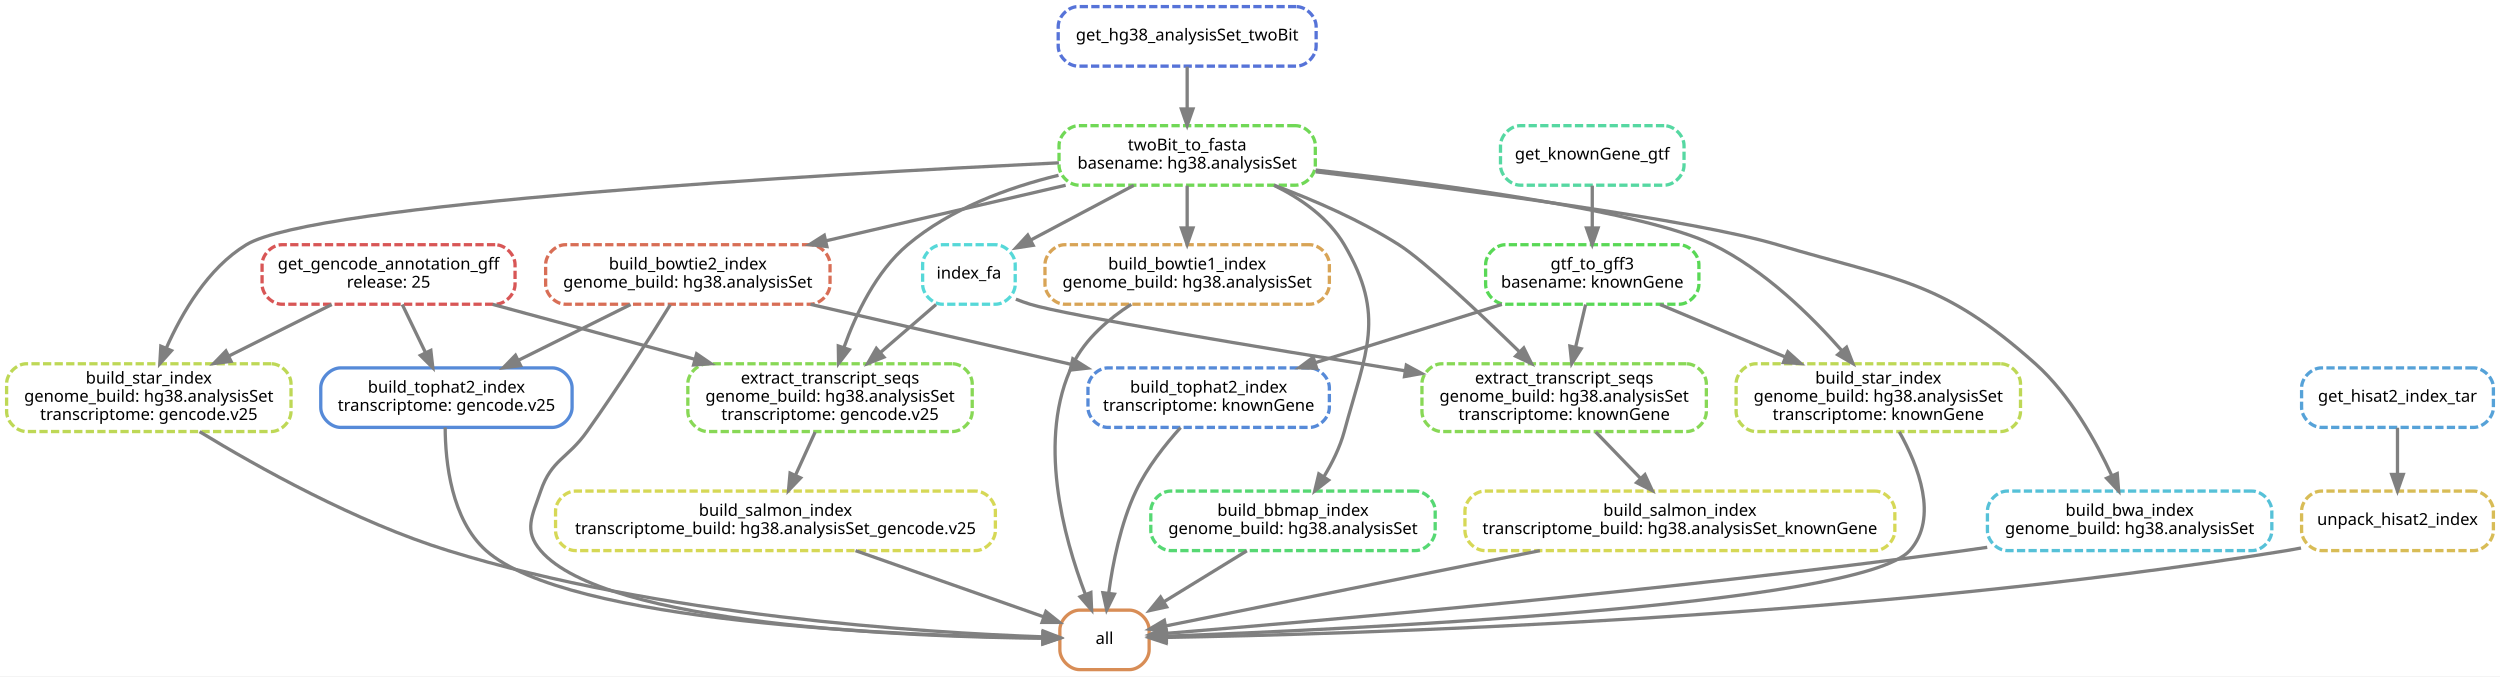
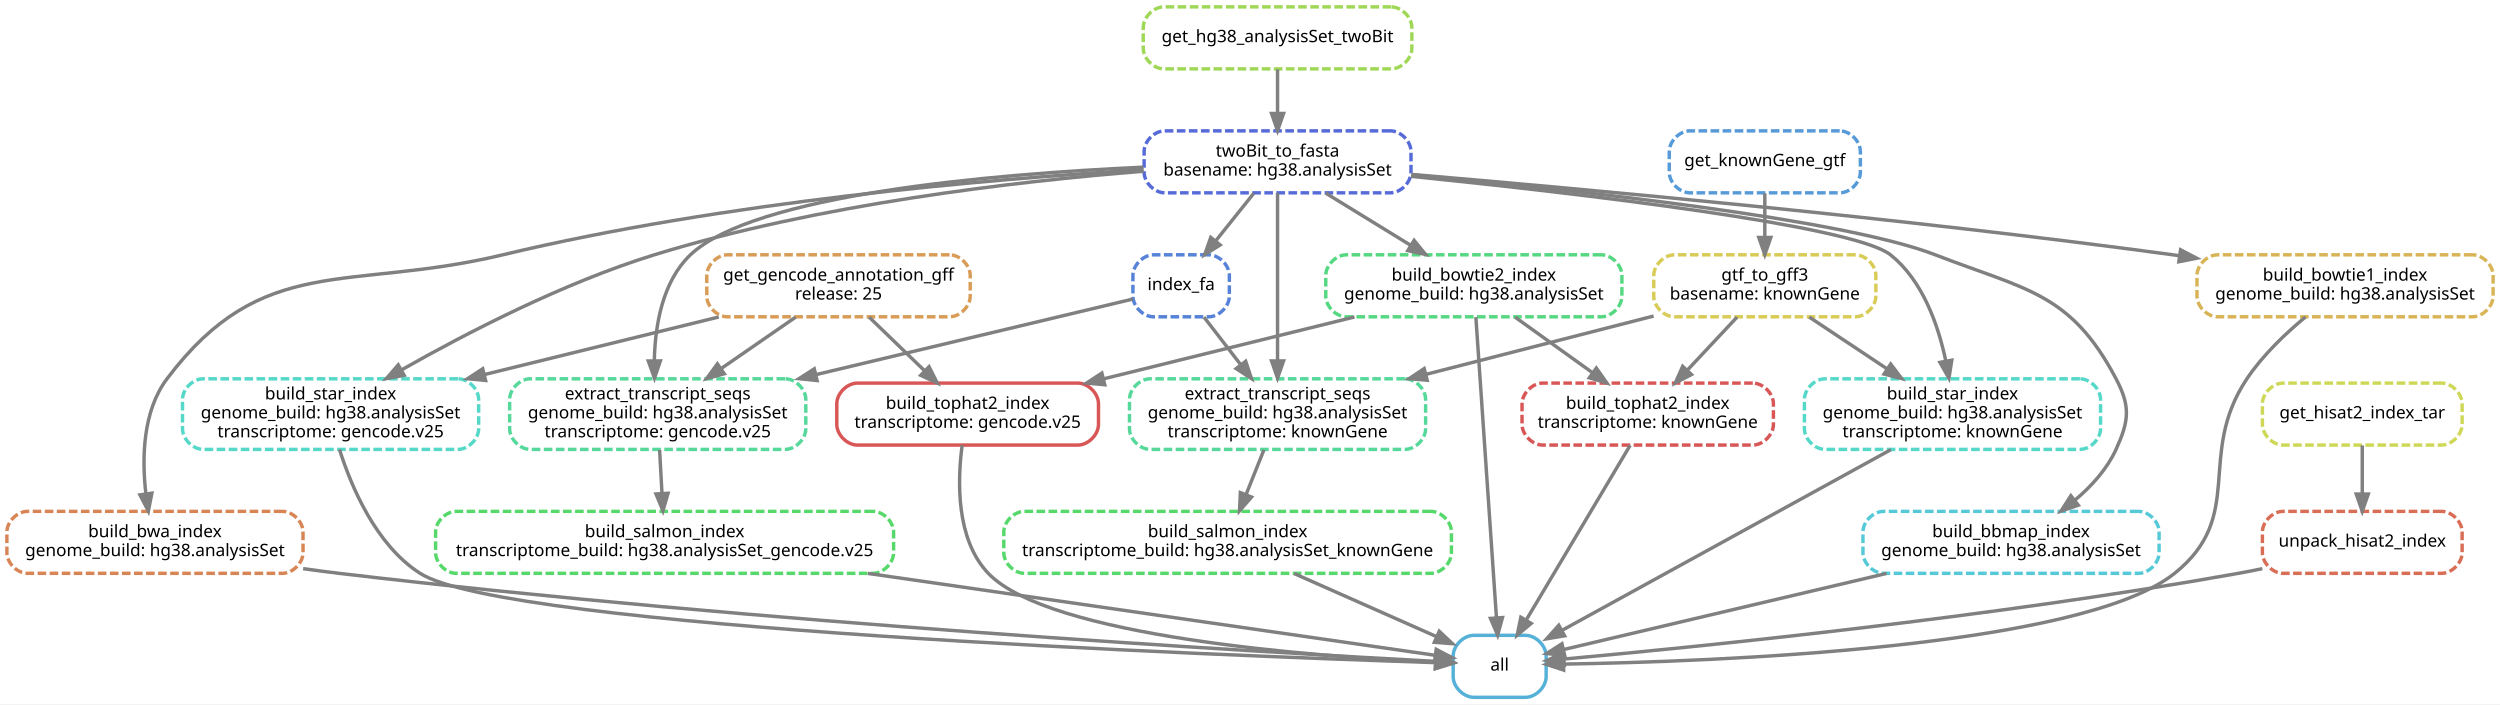
- <svg xmlns="http://www.w3.org/2000/svg" width="1512pt" height="409pt" viewBox="0.00 0.00 1512.00 409.00">
+ <svg xmlns="http://www.w3.org/2000/svg" width="1452pt" height="409pt" viewBox="0.00 0.00 1452.00 409.00">
  <g id="graph0" class="graph" transform="scale(1 1) rotate(0) translate(4 405)">
-     <polygon fill="white" stroke="none" points="-4,4 -4,-405 1508,-405 1508,4 -4,4" />
+     <polygon fill="white" stroke="none" points="-4,4 -4,-405 1448,-405 1448,4 -4,4" />
    <g id="node1" class="node">
-       <path fill="none" stroke="#5673d8" stroke-width="2" stroke-dasharray="5,2" d="M780,-401C780,-401 648,-401 648,-401 642,-401 636,-395 636,-389 636,-389 636,-377 636,-377 636,-371 642,-365 648,-365 648,-365 780,-365 780,-365 786,-365 792,-371 792,-377 792,-377 792,-389 792,-389 792,-395 786,-401 780,-401" />
-       <text text-anchor="middle" x="714" y="-380.5" font-family="sans" font-size="10.00">get_hg38_analysisSet_twoBit</text>
+       <path fill="none" stroke="#56d86b" stroke-width="2" stroke-dasharray="5,2" d="M503,-108C503,-108 261,-108 261,-108 255,-108 249,-102 249,-96 249,-96 249,-84 249,-84 249,-78 255,-72 261,-72 261,-72 503,-72 503,-72 509,-72 515,-78 515,-84 515,-84 515,-96 515,-96 515,-102 509,-108 503,-108" />
+       <text text-anchor="middle" x="382" y="-93" font-family="sans" font-size="10.00">build_salmon_index</text>
+       <text text-anchor="middle" x="382" y="-82" font-family="sans" font-size="10.00">transcriptome_build: hg38.analysisSet_gencode.v25</text>
+     </g>
+     <g id="node9" class="node">
+       <path fill="none" stroke="#56b1d8" stroke-width="2" d="M882,-36C882,-36 852,-36 852,-36 846,-36 840,-30 840,-24 840,-24 840,-12 840,-12 840,-6 846,-0 852,-0 852,-0 882,-0 882,-0 888,-0 894,-6 894,-12 894,-12 894,-24 894,-24 894,-30 888,-36 882,-36" />
+       <text text-anchor="middle" x="867" y="-15.5" font-family="sans" font-size="10.00">all</text>
+     </g>
+     <g id="edge15" class="edge">
+       <path fill="none" stroke="grey" stroke-width="2" d="M500.024,-71.966C607.505,-56.453 759.745,-34.48 829.479,-24.415" />
+       <polygon fill="grey" stroke="grey" stroke-width="2" points="830.152,-27.855 839.549,-22.962 829.152,-20.927 830.152,-27.855" />
+     </g>
+     <g id="node2" class="node">
+       <path fill="none" stroke="#d88556" stroke-width="2" stroke-dasharray="5,2" d="M160,-108C160,-108 12,-108 12,-108 6,-108 0,-102 0,-96 0,-96 0,-84 0,-84 0,-78 6,-72 12,-72 12,-72 160,-72 160,-72 166,-72 172,-78 172,-84 172,-84 172,-96 172,-96 172,-102 166,-108 160,-108" />
+       <text text-anchor="middle" x="86" y="-93" font-family="sans" font-size="10.00">build_bwa_index</text>
+       <text text-anchor="middle" x="86" y="-82" font-family="sans" font-size="10.00">genome_build: hg38.analysisSet</text>
+     </g>
+     <g id="edge14" class="edge">
+       <path fill="none" stroke="grey" stroke-width="2" d="M172.058,-74.721C179.134,-73.732 186.182,-72.808 193,-72 435.036,-43.302 727.878,-26.289 829.858,-20.886" />
+       <polygon fill="grey" stroke="grey" stroke-width="2" points="830.154,-24.376 839.957,-20.357 829.787,-17.385 830.154,-24.376" />
+     </g>
+     <g id="node3" class="node">
+       <path fill="none" stroke="#566bd8" stroke-width="2" stroke-dasharray="5,2" d="M803.5,-329C803.5,-329 672.5,-329 672.5,-329 666.5,-329 660.5,-323 660.5,-317 660.5,-317 660.5,-305 660.5,-305 660.5,-299 666.5,-293 672.5,-293 672.5,-293 803.5,-293 803.5,-293 809.5,-293 815.5,-299 815.5,-305 815.5,-305 815.5,-317 815.5,-317 815.5,-323 809.5,-329 803.5,-329" />
+       <text text-anchor="middle" x="738" y="-314" font-family="sans" font-size="10.00">twoBit_to_fasta</text>
+       <text text-anchor="middle" x="738" y="-303" font-family="sans" font-size="10.00">basename: hg38.analysisSet</text>
+     </g>
+     <g id="edge2" class="edge">
+       <path fill="none" stroke="grey" stroke-width="2" d="M660.187,-306.423C569.692,-300.983 416.319,-287.786 288,-257 198.164,-235.446 148.595,-258.786 93,-185 78.744,-166.079 78.373,-138.498 80.742,-118.102" />
+       <polygon fill="grey" stroke="grey" stroke-width="2" points="84.21,-118.572 82.171,-108.175 77.282,-117.574 84.21,-118.572" />
+     </g>
+     <g id="node4" class="node">
+       <path fill="none" stroke="#56d8c9" stroke-width="2" stroke-dasharray="5,2" d="M262,-185C262,-185 114,-185 114,-185 108,-185 102,-179 102,-173 102,-173 102,-156 102,-156 102,-150 108,-144 114,-144 114,-144 262,-144 262,-144 268,-144 274,-150 274,-156 274,-156 274,-173 274,-173 274,-179 268,-185 262,-185" />
+       <text text-anchor="middle" x="188" y="-173" font-family="sans" font-size="10.00">build_star_index</text>
+       <text text-anchor="middle" x="188" y="-162" font-family="sans" font-size="10.00">genome_build: hg38.analysisSet</text>
+       <text text-anchor="middle" x="188" y="-151" font-family="sans" font-size="10.00">transcriptome: gencode.v25</text>
+     </g>
+     <g id="edge5" class="edge">
+       <path fill="none" stroke="grey" stroke-width="2" d="M660.213,-305.538C585.856,-299.666 471.293,-286.39 376,-257 323.078,-240.678 266.461,-211.311 229.351,-190.246" />
+       <polygon fill="grey" stroke="grey" stroke-width="2" points="230.766,-187.023 220.35,-185.082 227.282,-193.094 230.766,-187.023" />
+     </g>
+     <g id="node5" class="node">
+       <path fill="none" stroke="#56c9d8" stroke-width="2" stroke-dasharray="5,2" d="M1238,-108C1238,-108 1090,-108 1090,-108 1084,-108 1078,-102 1078,-96 1078,-96 1078,-84 1078,-84 1078,-78 1084,-72 1090,-72 1090,-72 1238,-72 1238,-72 1244,-72 1250,-78 1250,-84 1250,-84 1250,-96 1250,-96 1250,-102 1244,-108 1238,-108" />
+       <text text-anchor="middle" x="1164" y="-93" font-family="sans" font-size="10.00">build_bbmap_index</text>
+       <text text-anchor="middle" x="1164" y="-82" font-family="sans" font-size="10.00">genome_build: hg38.analysisSet</text>
+     </g>
+     <g id="edge6" class="edge">
+       <path fill="none" stroke="grey" stroke-width="2" d="M815.808,-303.456C910.977,-294.717 1066.07,-277.884 1120,-257 1172.77,-236.566 1198.63,-235.062 1225,-185 1233.49,-168.878 1232.56,-160.581 1225,-144 1219.77,-132.531 1210.7,-122.584 1201.13,-114.504" />
+       <polygon fill="grey" stroke="grey" stroke-width="2" points="1203.07,-111.58 1193.04,-108.163 1198.75,-117.088 1203.07,-111.58" />
    </g>
    <g id="node7" class="node">
-       <path fill="none" stroke="#70d856" stroke-width="2" stroke-dasharray="5,2" d="M779.5,-329C779.5,-329 648.5,-329 648.5,-329 642.5,-329 636.5,-323 636.5,-317 636.5,-317 636.5,-305 636.5,-305 636.5,-299 642.5,-293 648.5,-293 648.5,-293 779.5,-293 779.5,-293 785.5,-293 791.5,-299 791.5,-305 791.5,-305 791.5,-317 791.5,-317 791.5,-323 785.5,-329 779.5,-329" />
-       <text text-anchor="middle" x="714" y="-314" font-family="sans" font-size="10.00">twoBit_to_fasta</text>
-       <text text-anchor="middle" x="714" y="-303" font-family="sans" font-size="10.00">basename: hg38.analysisSet</text>
-     </g>
-     <g id="edge5" class="edge">
-       <path fill="none" stroke="grey" stroke-width="2" d="M714,-364.697C714,-356.983 714,-347.712 714,-339.112" />
-       <polygon fill="grey" stroke="grey" stroke-width="2" points="717.5,-339.104 714,-329.104 710.5,-339.104 717.5,-339.104" />
-     </g>
-     <g id="node2" class="node">
-       <path fill="none" stroke="#56d8d8" stroke-width="2" stroke-dasharray="5,2" d="M598,-257C598,-257 566,-257 566,-257 560,-257 554,-251 554,-245 554,-245 554,-233 554,-233 554,-227 560,-221 566,-221 566,-221 598,-221 598,-221 604,-221 610,-227 610,-233 610,-233 610,-245 610,-245 610,-251 604,-257 598,-257" />
-       <text text-anchor="middle" x="582" y="-236.5" font-family="sans" font-size="10.00">index_fa</text>
+       <path fill="none" stroke="#56d8c9" stroke-width="2" stroke-dasharray="5,2" d="M1204,-185C1204,-185 1056,-185 1056,-185 1050,-185 1044,-179 1044,-173 1044,-173 1044,-156 1044,-156 1044,-150 1050,-144 1056,-144 1056,-144 1204,-144 1204,-144 1210,-144 1216,-150 1216,-156 1216,-156 1216,-173 1216,-173 1216,-179 1210,-185 1204,-185" />
+       <text text-anchor="middle" x="1130" y="-173" font-family="sans" font-size="10.00">build_star_index</text>
+       <text text-anchor="middle" x="1130" y="-162" font-family="sans" font-size="10.00">genome_build: hg38.analysisSet</text>
+       <text text-anchor="middle" x="1130" y="-151" font-family="sans" font-size="10.00">transcriptome: knownGene</text>
+     </g>
+     <g id="edge10" class="edge">
+       <path fill="none" stroke="grey" stroke-width="2" d="M815.521,-302.593C913.648,-292.588 1072.57,-274.041 1094,-257 1112.86,-242.002 1121.87,-215.725 1126.15,-195.168" />
+       <polygon fill="grey" stroke="grey" stroke-width="2" points="1129.6,-195.785 1127.94,-185.32 1122.71,-194.531 1129.6,-195.785" />
+     </g>
+     <g id="node10" class="node">
+       <path fill="none" stroke="#d8b456" stroke-width="2" stroke-dasharray="5,2" d="M1432,-257C1432,-257 1284,-257 1284,-257 1278,-257 1272,-251 1272,-245 1272,-245 1272,-233 1272,-233 1272,-227 1278,-221 1284,-221 1284,-221 1432,-221 1432,-221 1438,-221 1444,-227 1444,-233 1444,-233 1444,-245 1444,-245 1444,-251 1438,-257 1432,-257" />
+       <text text-anchor="middle" x="1358" y="-242" font-family="sans" font-size="10.00">build_bowtie1_index</text>
+       <text text-anchor="middle" x="1358" y="-231" font-family="sans" font-size="10.00">genome_build: hg38.analysisSet</text>
+     </g>
+     <g id="edge24" class="edge">
+       <path fill="none" stroke="grey" stroke-width="2" d="M815.719,-303.71C917.54,-295.097 1101.54,-278.248 1258,-257 1259.28,-256.827 1260.56,-256.649 1261.85,-256.469" />
+       <polygon fill="grey" stroke="grey" stroke-width="2" points="1262.48,-259.915 1271.87,-255.017 1261.47,-252.987 1262.48,-259.915" />
+     </g>
+     <g id="node17" class="node">
+       <path fill="none" stroke="#56d882" stroke-width="2" stroke-dasharray="5,2" d="M926,-257C926,-257 778,-257 778,-257 772,-257 766,-251 766,-245 766,-245 766,-233 766,-233 766,-227 772,-221 778,-221 778,-221 926,-221 926,-221 932,-221 938,-227 938,-233 938,-233 938,-245 938,-245 938,-251 932,-257 926,-257" />
+       <text text-anchor="middle" x="852" y="-242" font-family="sans" font-size="10.00">build_bowtie2_index</text>
+       <text text-anchor="middle" x="852" y="-231" font-family="sans" font-size="10.00">genome_build: hg38.analysisSet</text>
+     </g>
+     <g id="edge28" class="edge">
+       <path fill="none" stroke="grey" stroke-width="2" d="M765.888,-292.876C780.793,-283.724 799.329,-272.342 815.382,-262.485" />
+       <polygon fill="grey" stroke="grey" stroke-width="2" points="817.315,-265.405 824.005,-257.19 813.652,-259.44 817.315,-265.405" />
+     </g>
+     <g id="node18" class="node">
+       <path fill="none" stroke="#56d89a" stroke-width="2" stroke-dasharray="5,2" d="M452,-185C452,-185 304,-185 304,-185 298,-185 292,-179 292,-173 292,-173 292,-156 292,-156 292,-150 298,-144 304,-144 304,-144 452,-144 452,-144 458,-144 464,-150 464,-156 464,-156 464,-173 464,-173 464,-179 458,-185 452,-185" />
+       <text text-anchor="middle" x="378" y="-173" font-family="sans" font-size="10.00">extract_transcript_seqs</text>
+       <text text-anchor="middle" x="378" y="-162" font-family="sans" font-size="10.00">genome_build: hg38.analysisSet</text>
+       <text text-anchor="middle" x="378" y="-151" font-family="sans" font-size="10.00">transcriptome: gencode.v25</text>
+     </g>
+     <g id="edge31" class="edge">
+       <path fill="none" stroke="grey" stroke-width="2" d="M660.118,-307.919C571.359,-303.877 433.8,-291.985 397,-257 380.654,-241.46 376.458,-215.816 376.036,-195.623" />
+       <polygon fill="grey" stroke="grey" stroke-width="2" points="379.538,-195.385 376.126,-185.355 372.539,-195.324 379.538,-195.385" />
+     </g>
+     <g id="node20" class="node">
+       <path fill="none" stroke="#5682d8" stroke-width="2" stroke-dasharray="5,2" d="M698,-257C698,-257 666,-257 666,-257 660,-257 654,-251 654,-245 654,-245 654,-233 654,-233 654,-227 660,-221 666,-221 666,-221 698,-221 698,-221 704,-221 710,-227 710,-233 710,-233 710,-245 710,-245 710,-251 704,-257 698,-257" />
+       <text text-anchor="middle" x="682" y="-236.5" font-family="sans" font-size="10.00">index_fa</text>
+     </g>
+     <g id="edge32" class="edge">
+       <path fill="none" stroke="grey" stroke-width="2" d="M724.157,-292.697C717.511,-284.389 709.422,-274.277 702.113,-265.141" />
+       <polygon fill="grey" stroke="grey" stroke-width="2" points="704.664,-262.727 695.683,-257.104 699.197,-267.099 704.664,-262.727" />
+     </g>
+     <g id="node21" class="node">
+       <path fill="none" stroke="#56d89a" stroke-width="2" stroke-dasharray="5,2" d="M812,-185C812,-185 664,-185 664,-185 658,-185 652,-179 652,-173 652,-173 652,-156 652,-156 652,-150 658,-144 664,-144 664,-144 812,-144 812,-144 818,-144 824,-150 824,-156 824,-156 824,-173 824,-173 824,-179 818,-185 812,-185" />
+       <text text-anchor="middle" x="738" y="-173" font-family="sans" font-size="10.00">extract_transcript_seqs</text>
+       <text text-anchor="middle" x="738" y="-162" font-family="sans" font-size="10.00">genome_build: hg38.analysisSet</text>
+       <text text-anchor="middle" x="738" y="-151" font-family="sans" font-size="10.00">transcriptome: knownGene</text>
+     </g>
+     <g id="edge35" class="edge">
+       <path fill="none" stroke="grey" stroke-width="2" d="M738,-292.857C738,-268.887 738,-224.995 738,-195.531" />
+       <polygon fill="grey" stroke="grey" stroke-width="2" points="741.5,-195.393 738,-185.393 734.5,-195.393 741.5,-195.393" />
+     </g>
+     <g id="edge16" class="edge">
+       <path fill="none" stroke="grey" stroke-width="2" d="M193.165,-143.975C200,-122.372 214.297,-88.445 240,-72 289.731,-40.182 702.558,-24.308 829.806,-20.139" />
+       <polygon fill="grey" stroke="grey" stroke-width="2" points="829.964,-23.636 839.846,-19.815 829.739,-16.639 829.964,-23.636" />
+     </g>
+     <g id="edge17" class="edge">
+       <path fill="none" stroke="grey" stroke-width="2" d="M1091.73,-71.966C1032.5,-58.007 951.087,-38.819 904.256,-27.781" />
+       <polygon fill="grey" stroke="grey" stroke-width="2" points="904.785,-24.31 894.249,-25.422 903.179,-31.123 904.785,-24.31" />
+     </g>
+     <g id="node6" class="node">
+       <path fill="none" stroke="#d85656" stroke-width="2" stroke-dasharray="5,2" d="M1014,-182.5C1014,-182.5 892,-182.5 892,-182.5 886,-182.5 880,-176.5 880,-170.5 880,-170.5 880,-158.5 880,-158.5 880,-152.5 886,-146.5 892,-146.5 892,-146.5 1014,-146.5 1014,-146.5 1020,-146.5 1026,-152.5 1026,-158.5 1026,-158.5 1026,-170.5 1026,-170.5 1026,-176.5 1020,-182.5 1014,-182.5" />
+       <text text-anchor="middle" x="953" y="-167.5" font-family="sans" font-size="10.00">build_tophat2_index</text>
+       <text text-anchor="middle" x="953" y="-156.5" font-family="sans" font-size="10.00">transcriptome: knownGene</text>
+     </g>
+     <g id="edge18" class="edge">
+       <path fill="none" stroke="grey" stroke-width="2" d="M942.797,-146.357C927.862,-121.262 899.931,-74.331 882.463,-44.982" />
+       <polygon fill="grey" stroke="grey" stroke-width="2" points="885.312,-42.924 877.19,-36.121 879.296,-46.505 885.312,-42.924" />
+     </g>
+     <g id="edge13" class="edge">
+       <path fill="none" stroke="grey" stroke-width="2" d="M1094.26,-143.862C1044.15,-116.329 953.516,-66.535 903.174,-38.875" />
+       <polygon fill="grey" stroke="grey" stroke-width="2" points="904.712,-35.727 894.262,-33.979 901.341,-41.862 904.712,-35.727" />
+     </g>
+     <g id="node8" class="node">
+       <path fill="none" stroke="#d85656" stroke-width="2" d="M622,-182.5C622,-182.5 494,-182.5 494,-182.5 488,-182.5 482,-176.5 482,-170.5 482,-170.5 482,-158.5 482,-158.5 482,-152.5 488,-146.5 494,-146.5 494,-146.5 622,-146.5 622,-146.5 628,-146.5 634,-152.5 634,-158.5 634,-158.5 634,-170.5 634,-170.5 634,-176.5 628,-182.5 622,-182.5" />
+       <text text-anchor="middle" x="558" y="-167.5" font-family="sans" font-size="10.00">build_tophat2_index</text>
+       <text text-anchor="middle" x="558" y="-156.5" font-family="sans" font-size="10.00">transcriptome: gencode.v25</text>
+     </g>
+     <g id="edge20" class="edge">
+       <path fill="none" stroke="grey" stroke-width="2" d="M554.833,-146.49C552.082,-125.984 551.08,-91.815 570,-72 605.093,-35.248 757.617,-23.76 829.394,-20.352" />
+       <polygon fill="grey" stroke="grey" stroke-width="2" points="829.948,-23.831 839.783,-19.889 829.637,-16.838 829.948,-23.831" />
+     </g>
+     <g id="edge22" class="edge">
+       <path fill="none" stroke="grey" stroke-width="2" d="M1335.02,-220.907C1323.53,-211.389 1310.16,-198.709 1301,-185 1271.24,-140.443 1300.84,-105.467 1259,-72 1204.75,-28.608 991.425,-20.699 904.334,-19.29" />
+       <polygon fill="grey" stroke="grey" stroke-width="2" points="904.164,-15.787 894.116,-19.145 904.065,-22.787 904.164,-15.787" />
+     </g>
+     <g id="node11" class="node">
+       <path fill="none" stroke="#d8cb56" stroke-width="2" stroke-dasharray="5,2" d="M1073.5,-257C1073.5,-257 968.5,-257 968.5,-257 962.5,-257 956.5,-251 956.5,-245 956.5,-245 956.5,-233 956.5,-233 956.5,-227 962.5,-221 968.5,-221 968.5,-221 1073.5,-221 1073.5,-221 1079.5,-221 1085.5,-227 1085.5,-233 1085.5,-233 1085.5,-245 1085.5,-245 1085.5,-251 1079.5,-257 1073.5,-257" />
+       <text text-anchor="middle" x="1021" y="-242" font-family="sans" font-size="10.00">gtf_to_gff3</text>
+       <text text-anchor="middle" x="1021" y="-231" font-family="sans" font-size="10.00">basename: knownGene</text>
+     </g>
+     <g id="edge7" class="edge">
+       <path fill="none" stroke="grey" stroke-width="2" d="M1004.88,-220.819C996.247,-211.609 985.456,-200.104 975.956,-189.975" />
+       <polygon fill="grey" stroke="grey" stroke-width="2" points="978.393,-187.458 968.999,-182.558 973.288,-192.246 978.393,-187.458" />
+     </g>
+     <g id="edge9" class="edge">
+       <path fill="none" stroke="grey" stroke-width="2" d="M1046.83,-220.819C1060.3,-211.858 1077.04,-200.723 1091.97,-190.798" />
+       <polygon fill="grey" stroke="grey" stroke-width="2" points="1094.12,-193.572 1100.5,-185.12 1090.24,-187.744 1094.12,-193.572" />
+     </g>
+     <g id="edge33" class="edge">
+       <path fill="none" stroke="grey" stroke-width="2" d="M956.429,-221.458C917.23,-211.416 866.716,-198.475 824.14,-187.568" />
+       <polygon fill="grey" stroke="grey" stroke-width="2" points="824.9,-184.149 814.344,-185.058 823.163,-190.93 824.9,-184.149" />
+     </g>
+     <g id="node12" class="node">
+       <path fill="none" stroke="#d86e56" stroke-width="2" stroke-dasharray="5,2" d="M1414,-108C1414,-108 1322,-108 1322,-108 1316,-108 1310,-102 1310,-96 1310,-96 1310,-84 1310,-84 1310,-78 1316,-72 1322,-72 1322,-72 1414,-72 1414,-72 1420,-72 1426,-78 1426,-84 1426,-84 1426,-96 1426,-96 1426,-102 1420,-108 1414,-108" />
+       <text text-anchor="middle" x="1368" y="-87.5" font-family="sans" font-size="10.00">unpack_hisat2_index</text>
+     </g>
+     <g id="edge19" class="edge">
+       <path fill="none" stroke="grey" stroke-width="2" d="M1309.95,-74.722C1305.25,-73.739 1300.55,-72.816 1296,-72 1152.37,-46.251 979.443,-29.042 904.577,-22.254" />
+       <polygon fill="grey" stroke="grey" stroke-width="2" points="904.531,-18.735 894.258,-21.328 903.905,-25.707 904.531,-18.735" />
+     </g>
+     <g id="node13" class="node">
+       <path fill="none" stroke="#d89c56" stroke-width="2" stroke-dasharray="5,2" d="M547.5,-257C547.5,-257 418.5,-257 418.5,-257 412.5,-257 406.5,-251 406.5,-245 406.5,-245 406.5,-233 406.5,-233 406.5,-227 412.5,-221 418.5,-221 418.5,-221 547.5,-221 547.5,-221 553.5,-221 559.5,-227 559.5,-233 559.5,-233 559.5,-245 559.5,-245 559.5,-251 553.5,-257 547.5,-257" />
+       <text text-anchor="middle" x="483" y="-242" font-family="sans" font-size="10.00">get_gencode_annotation_gff</text>
+       <text text-anchor="middle" x="483" y="-231" font-family="sans" font-size="10.00">release: 25</text>
+     </g>
+     <g id="edge4" class="edge">
+       <path fill="none" stroke="grey" stroke-width="2" d="M413.463,-220.91C372.763,-210.908 320.95,-198.174 277.259,-187.436" />
+       <polygon fill="grey" stroke="grey" stroke-width="2" points="278.04,-184.024 267.493,-185.037 276.369,-190.822 278.04,-184.024" />
+     </g>
+     <g id="edge11" class="edge">
+       <path fill="none" stroke="grey" stroke-width="2" d="M500.774,-220.819C510.394,-211.519 522.436,-199.878 532.989,-189.677" />
+       <polygon fill="grey" stroke="grey" stroke-width="2" points="535.596,-192.025 540.354,-182.558 530.731,-186.992 535.596,-192.025" />
+     </g>
+     <g id="edge29" class="edge">
+       <path fill="none" stroke="grey" stroke-width="2" d="M458.116,-220.819C445.26,-211.941 429.314,-200.931 415.042,-191.077" />
+       <polygon fill="grey" stroke="grey" stroke-width="2" points="416.632,-187.921 406.415,-185.12 412.655,-193.682 416.632,-187.921" />
    </g>
    <g id="node14" class="node">
-       <path fill="none" stroke="#88d856" stroke-width="2" stroke-dasharray="5,2" d="M572,-185C572,-185 424,-185 424,-185 418,-185 412,-179 412,-173 412,-173 412,-156 412,-156 412,-150 418,-144 424,-144 424,-144 572,-144 572,-144 578,-144 584,-150 584,-156 584,-156 584,-173 584,-173 584,-179 578,-185 572,-185" />
-       <text text-anchor="middle" x="498" y="-173" font-family="sans" font-size="10.00">extract_transcript_seqs</text>
-       <text text-anchor="middle" x="498" y="-162" font-family="sans" font-size="10.00">genome_build: hg38.analysisSet</text>
-       <text text-anchor="middle" x="498" y="-151" font-family="sans" font-size="10.00">transcriptome: gencode.v25</text>
-     </g>
-     <g id="edge13" class="edge">
-       <path fill="none" stroke="grey" stroke-width="2" d="M562.093,-220.819C552.099,-212.193 539.772,-201.553 528.606,-191.916" />
-       <polygon fill="grey" stroke="grey" stroke-width="2" points="530.589,-189.004 520.732,-185.12 526.015,-194.303 530.589,-189.004" />
+       <path fill="none" stroke="#56d86b" stroke-width="2" stroke-dasharray="5,2" d="M827,-108C827,-108 591,-108 591,-108 585,-108 579,-102 579,-96 579,-96 579,-84 579,-84 579,-78 585,-72 591,-72 591,-72 827,-72 827,-72 833,-72 839,-78 839,-84 839,-84 839,-96 839,-96 839,-102 833,-108 827,-108" />
+       <text text-anchor="middle" x="709" y="-93" font-family="sans" font-size="10.00">build_salmon_index</text>
+       <text text-anchor="middle" x="709" y="-82" font-family="sans" font-size="10.00">transcriptome_build: hg38.analysisSet_knownGene</text>
+     </g>
+     <g id="edge23" class="edge">
+       <path fill="none" stroke="grey" stroke-width="2" d="M747.651,-71.876C772.815,-60.728 805.444,-46.272 830.225,-35.293" />
+       <polygon fill="grey" stroke="grey" stroke-width="2" points="831.917,-38.371 839.642,-31.121 829.081,-31.971 831.917,-38.371" />
+     </g>
+     <g id="node15" class="node">
+       <path fill="none" stroke="#569ad8" stroke-width="2" stroke-dasharray="5,2" d="M1064.5,-329C1064.5,-329 977.5,-329 977.5,-329 971.5,-329 965.5,-323 965.5,-317 965.5,-317 965.5,-305 965.5,-305 965.5,-299 971.5,-293 977.5,-293 977.5,-293 1064.5,-293 1064.5,-293 1070.5,-293 1076.5,-299 1076.5,-305 1076.5,-305 1076.5,-317 1076.5,-317 1076.5,-323 1070.5,-329 1064.5,-329" />
+       <text text-anchor="middle" x="1021" y="-308.5" font-family="sans" font-size="10.00">get_knownGene_gtf</text>
+     </g>
+     <g id="edge25" class="edge">
+       <path fill="none" stroke="grey" stroke-width="2" d="M1021,-292.697C1021,-284.983 1021,-275.712 1021,-267.112" />
+       <polygon fill="grey" stroke="grey" stroke-width="2" points="1024.5,-267.104 1021,-257.104 1017.5,-267.104 1024.5,-267.104" />
    </g>
    <g id="node16" class="node">
-       <path fill="none" stroke="#88d856" stroke-width="2" stroke-dasharray="5,2" d="M1016,-185C1016,-185 868,-185 868,-185 862,-185 856,-179 856,-173 856,-173 856,-156 856,-156 856,-150 862,-144 868,-144 868,-144 1016,-144 1016,-144 1022,-144 1028,-150 1028,-156 1028,-156 1028,-173 1028,-173 1028,-179 1022,-185 1016,-185" />
-       <text text-anchor="middle" x="942" y="-173" font-family="sans" font-size="10.00">extract_transcript_seqs</text>
-       <text text-anchor="middle" x="942" y="-162" font-family="sans" font-size="10.00">genome_build: hg38.analysisSet</text>
-       <text text-anchor="middle" x="942" y="-151" font-family="sans" font-size="10.00">transcriptome: knownGene</text>
-     </g>
-     <g id="edge17" class="edge">
-       <path fill="none" stroke="grey" stroke-width="2" d="M610.394,-224.065C613.263,-222.927 616.164,-221.879 619,-221 640.489,-214.343 758.705,-194.728 845.932,-180.708" />
-       <polygon fill="grey" stroke="grey" stroke-width="2" points="846.553,-184.153 855.872,-179.113 845.443,-177.241 846.553,-184.153" />
-     </g>
-     <g id="node3" class="node">
-       <path fill="none" stroke="#56d873" stroke-width="2" stroke-dasharray="5,2" d="M852,-108C852,-108 704,-108 704,-108 698,-108 692,-102 692,-96 692,-96 692,-84 692,-84 692,-78 698,-72 704,-72 704,-72 852,-72 852,-72 858,-72 864,-78 864,-84 864,-84 864,-96 864,-96 864,-102 858,-108 852,-108" />
-       <text text-anchor="middle" x="778" y="-93" font-family="sans" font-size="10.00">build_bbmap_index</text>
-       <text text-anchor="middle" x="778" y="-82" font-family="sans" font-size="10.00">genome_build: hg38.analysisSet</text>
-     </g>
-     <g id="node21" class="node">
-       <path fill="none" stroke="#d88d56" stroke-width="2" d="M679,-36C679,-36 649,-36 649,-36 643,-36 637,-30 637,-24 637,-24 637,-12 637,-12 637,-6 643,-0 649,-0 649,-0 679,-0 679,-0 685,-0 691,-6 691,-12 691,-12 691,-24 691,-24 691,-30 685,-36 679,-36" />
-       <text text-anchor="middle" x="664" y="-15.5" font-family="sans" font-size="10.00">all</text>
-     </g>
-     <g id="edge28" class="edge">
-       <path fill="none" stroke="grey" stroke-width="2" d="M750.112,-71.876C734.984,-62.587 716.117,-51.002 699.901,-41.045" />
-       <polygon fill="grey" stroke="grey" stroke-width="2" points="701.559,-37.956 691.206,-35.706 697.897,-43.921 701.559,-37.956" />
-     </g>
-     <g id="node4" class="node">
-       <path fill="none" stroke="#56d8a2" stroke-width="2" stroke-dasharray="5,2" d="M1002.5,-329C1002.5,-329 915.5,-329 915.5,-329 909.5,-329 903.5,-323 903.5,-317 903.5,-317 903.5,-305 903.5,-305 903.5,-299 909.5,-293 915.5,-293 915.5,-293 1002.5,-293 1002.5,-293 1008.5,-293 1014.5,-299 1014.5,-305 1014.5,-305 1014.5,-317 1014.5,-317 1014.5,-323 1008.5,-329 1002.5,-329" />
-       <text text-anchor="middle" x="959" y="-308.5" font-family="sans" font-size="10.00">get_knownGene_gtf</text>
-     </g>
-     <g id="node13" class="node">
-       <path fill="none" stroke="#59d856" stroke-width="2" stroke-dasharray="5,2" d="M1011.5,-257C1011.5,-257 906.5,-257 906.5,-257 900.5,-257 894.5,-251 894.5,-245 894.5,-245 894.5,-233 894.5,-233 894.5,-227 900.5,-221 906.5,-221 906.5,-221 1011.5,-221 1011.5,-221 1017.5,-221 1023.5,-227 1023.5,-233 1023.5,-233 1023.5,-245 1023.5,-245 1023.5,-251 1017.5,-257 1011.5,-257" />
-       <text text-anchor="middle" x="959" y="-242" font-family="sans" font-size="10.00">gtf_to_gff3</text>
-       <text text-anchor="middle" x="959" y="-231" font-family="sans" font-size="10.00">basename: knownGene</text>
+       <path fill="none" stroke="#ced856" stroke-width="2" stroke-dasharray="5,2" d="M1414,-182.5C1414,-182.5 1322,-182.5 1322,-182.5 1316,-182.5 1310,-176.5 1310,-170.5 1310,-170.5 1310,-158.5 1310,-158.5 1310,-152.5 1316,-146.5 1322,-146.5 1322,-146.5 1414,-146.5 1414,-146.5 1420,-146.5 1426,-152.5 1426,-158.5 1426,-158.5 1426,-170.5 1426,-170.5 1426,-176.5 1420,-182.5 1414,-182.5" />
+       <text text-anchor="middle" x="1368" y="-162" font-family="sans" font-size="10.00">get_hisat2_index_tar</text>
+     </g>
+     <g id="edge26" class="edge">
+       <path fill="none" stroke="grey" stroke-width="2" d="M1368,-146.319C1368,-137.922 1368,-127.616 1368,-118.186" />
+       <polygon fill="grey" stroke="grey" stroke-width="2" points="1371.5,-118.058 1368,-108.058 1364.5,-118.058 1371.5,-118.058" />
+     </g>
+     <g id="edge8" class="edge">
+       <path fill="none" stroke="grey" stroke-width="2" d="M875.936,-220.819C889.394,-211.158 906.372,-198.97 920.965,-188.496" />
+       <polygon fill="grey" stroke="grey" stroke-width="2" points="923.153,-191.233 929.236,-182.558 919.071,-185.546 923.153,-191.233" />
    </g>
    <g id="edge12" class="edge">
-       <path fill="none" stroke="grey" stroke-width="2" d="M959,-292.697C959,-284.983 959,-275.712 959,-267.112" />
-       <polygon fill="grey" stroke="grey" stroke-width="2" points="962.5,-267.104 959,-257.104 955.5,-267.104 962.5,-267.104" />
-     </g>
-     <g id="node5" class="node">
-       <path fill="none" stroke="#d6d856" stroke-width="2" stroke-dasharray="5,2" d="M586,-108C586,-108 344,-108 344,-108 338,-108 332,-102 332,-96 332,-96 332,-84 332,-84 332,-78 338,-72 344,-72 344,-72 586,-72 586,-72 592,-72 598,-78 598,-84 598,-84 598,-96 598,-96 598,-102 592,-108 586,-108" />
-       <text text-anchor="middle" x="465" y="-93" font-family="sans" font-size="10.00">build_salmon_index</text>
-       <text text-anchor="middle" x="465" y="-82" font-family="sans" font-size="10.00">transcriptome_build: hg38.analysisSet_gencode.v25</text>
+       <path fill="none" stroke="grey" stroke-width="2" d="M782.698,-220.91C738.967,-210.126 682.362,-196.168 636.907,-184.958" />
+       <polygon fill="grey" stroke="grey" stroke-width="2" points="637.638,-181.534 627.091,-182.538 635.962,-188.33 637.638,-181.534" />
+     </g>
+     <g id="edge21" class="edge">
+       <path fill="none" stroke="grey" stroke-width="2" d="M853.177,-220.815C855.773,-182.915 862.007,-91.898 865.139,-46.177" />
+       <polygon fill="grey" stroke="grey" stroke-width="2" points="868.637,-46.321 865.828,-36.105 861.653,-45.842 868.637,-46.321" />
+     </g>
+     <g id="edge1" class="edge">
+       <path fill="none" stroke="grey" stroke-width="2" d="M379.093,-143.689C379.522,-135.907 380.023,-126.842 380.486,-118.447" />
+       <polygon fill="grey" stroke="grey" stroke-width="2" points="383.988,-118.497 381.044,-108.319 376.999,-118.111 383.988,-118.497" />
+     </g>
+     <g id="node19" class="node">
+       <path fill="none" stroke="#9fd856" stroke-width="2" stroke-dasharray="5,2" d="M804,-401C804,-401 672,-401 672,-401 666,-401 660,-395 660,-389 660,-389 660,-377 660,-377 660,-371 666,-365 672,-365 672,-365 804,-365 804,-365 810,-365 816,-371 816,-377 816,-377 816,-389 816,-389 816,-395 810,-401 804,-401" />
+       <text text-anchor="middle" x="738" y="-380.5" font-family="sans" font-size="10.00">get_hg38_analysisSet_twoBit</text>
+     </g>
+     <g id="edge3" class="edge">
+       <path fill="none" stroke="grey" stroke-width="2" d="M738,-364.697C738,-356.983 738,-347.712 738,-339.112" />
+       <polygon fill="grey" stroke="grey" stroke-width="2" points="741.5,-339.104 738,-329.104 734.5,-339.104 741.5,-339.104" />
    </g>
    <g id="edge30" class="edge">
-       <path fill="none" stroke="grey" stroke-width="2" d="M513.426,-71.966C548.563,-59.606 595.357,-43.146 627.4,-31.875" />
-       <polygon fill="grey" stroke="grey" stroke-width="2" points="628.569,-35.173 636.841,-28.553 626.246,-28.57 628.569,-35.173" />
-     </g>
-     <g id="node6" class="node">
-       <path fill="none" stroke="#56c1d8" stroke-width="2" stroke-dasharray="5,2" d="M1358,-108C1358,-108 1210,-108 1210,-108 1204,-108 1198,-102 1198,-96 1198,-96 1198,-84 1198,-84 1198,-78 1204,-72 1210,-72 1210,-72 1358,-72 1358,-72 1364,-72 1370,-78 1370,-84 1370,-84 1370,-96 1370,-96 1370,-102 1364,-108 1358,-108" />
-       <text text-anchor="middle" x="1284" y="-93" font-family="sans" font-size="10.00">build_bwa_index</text>
-       <text text-anchor="middle" x="1284" y="-82" font-family="sans" font-size="10.00">genome_build: hg38.analysisSet</text>
-     </g>
-     <g id="edge31" class="edge">
-       <path fill="none" stroke="grey" stroke-width="2" d="M1197.87,-73.983C1193.18,-73.282 1188.54,-72.616 1184,-72 1003.59,-47.499 786.571,-28.849 701.134,-21.927" />
-       <polygon fill="grey" stroke="grey" stroke-width="2" points="701.391,-18.436 691.143,-21.123 700.83,-25.414 701.391,-18.436" />
-     </g>
-     <g id="edge1" class="edge">
-       <path fill="none" stroke="grey" stroke-width="2" d="M681.709,-292.876C662.865,-282.883 639.008,-270.232 619.356,-259.81" />
-       <polygon fill="grey" stroke="grey" stroke-width="2" points="620.846,-256.639 610.372,-255.046 617.567,-262.823 620.846,-256.639" />
-     </g>
-     <g id="edge2" class="edge">
-       <path fill="none" stroke="grey" stroke-width="2" d="M766.684,-292.841C783.18,-284.702 799.532,-273.123 809,-257 834.43,-213.692 822.135,-192.474 809,-144 806.42,-134.48 801.655,-124.917 796.622,-116.587" />
-       <polygon fill="grey" stroke="grey" stroke-width="2" points="799.506,-114.601 791.146,-108.092 793.622,-118.393 799.506,-114.601" />
-     </g>
-     <g id="edge4" class="edge">
-       <path fill="none" stroke="grey" stroke-width="2" d="M791.696,-301.088C880.519,-290.439 1020.19,-272.157 1071,-257 1144.18,-235.172 1170.05,-235.869 1227,-185 1248.01,-166.231 1263.74,-137.852 1273.3,-117.186" />
-       <polygon fill="grey" stroke="grey" stroke-width="2" points="1276.51,-118.577 1277.37,-108.017 1270.11,-115.736 1276.51,-118.577" />
-     </g>
-     <g id="node8" class="node">
-       <path fill="none" stroke="#bed856" stroke-width="2" stroke-dasharray="5,2" d="M1206,-185C1206,-185 1058,-185 1058,-185 1052,-185 1046,-179 1046,-173 1046,-173 1046,-156 1046,-156 1046,-150 1052,-144 1058,-144 1058,-144 1206,-144 1206,-144 1212,-144 1218,-150 1218,-156 1218,-156 1218,-173 1218,-173 1218,-179 1212,-185 1206,-185" />
-       <text text-anchor="middle" x="1132" y="-173" font-family="sans" font-size="10.00">build_star_index</text>
-       <text text-anchor="middle" x="1132" y="-162" font-family="sans" font-size="10.00">genome_build: hg38.analysisSet</text>
-       <text text-anchor="middle" x="1132" y="-151" font-family="sans" font-size="10.00">transcriptome: knownGene</text>
-     </g>
-     <g id="edge7" class="edge">
-       <path fill="none" stroke="grey" stroke-width="2" d="M791.703,-302.169C871.834,-293.191 990.736,-277.091 1032,-257 1063.14,-241.837 1091.53,-213.861 1110.04,-192.819" />
-       <polygon fill="grey" stroke="grey" stroke-width="2" points="1112.78,-195.003 1116.63,-185.135 1107.47,-190.444 1112.78,-195.003" />
-     </g>
-     <g id="node12" class="node">
-       <path fill="none" stroke="#bed856" stroke-width="2" stroke-dasharray="5,2" d="M160,-185C160,-185 12,-185 12,-185 6,-185 0,-179 0,-173 0,-173 0,-156 0,-156 0,-150 6,-144 12,-144 12,-144 160,-144 160,-144 166,-144 172,-150 172,-156 172,-156 172,-173 172,-173 172,-179 166,-185 160,-185" />
-       <text text-anchor="middle" x="86" y="-173" font-family="sans" font-size="10.00">build_star_index</text>
-       <text text-anchor="middle" x="86" y="-162" font-family="sans" font-size="10.00">genome_build: hg38.analysisSet</text>
-       <text text-anchor="middle" x="86" y="-151" font-family="sans" font-size="10.00">transcriptome: gencode.v25</text>
-     </g>
-     <g id="edge10" class="edge">
-       <path fill="none" stroke="grey" stroke-width="2" d="M636.434,-306.532C490.51,-299.461 186.056,-281.917 145,-257 121.705,-242.862 105.936,-215.629 96.604,-194.534" />
-       <polygon fill="grey" stroke="grey" stroke-width="2" points="99.728,-192.933 92.65,-185.05 93.267,-195.626 99.728,-192.933" />
-     </g>
-     <g id="edge14" class="edge">
-       <path fill="none" stroke="grey" stroke-width="2" d="M636.18,-299.004C605.076,-291.408 570.633,-278.594 545,-257 525.838,-240.857 513.563,-214.927 506.381,-194.785" />
-       <polygon fill="grey" stroke="grey" stroke-width="2" points="509.651,-193.527 503.169,-185.147 503.011,-195.741 509.651,-193.527" />
-     </g>
-     <g id="node15" class="node">
-       <path fill="none" stroke="#d86e56" stroke-width="2" stroke-dasharray="5,2" d="M486,-257C486,-257 338,-257 338,-257 332,-257 326,-251 326,-245 326,-245 326,-233 326,-233 326,-227 332,-221 338,-221 338,-221 486,-221 486,-221 492,-221 498,-227 498,-233 498,-233 498,-245 498,-245 498,-251 492,-257 486,-257" />
-       <text text-anchor="middle" x="412" y="-242" font-family="sans" font-size="10.00">build_bowtie2_index</text>
-       <text text-anchor="middle" x="412" y="-231" font-family="sans" font-size="10.00">genome_build: hg38.analysisSet</text>
-     </g>
-     <g id="edge16" class="edge">
-       <path fill="none" stroke="grey" stroke-width="2" d="M640.509,-292.966C596.672,-282.805 540.878,-269.872 495.395,-259.33" />
-       <polygon fill="grey" stroke="grey" stroke-width="2" points="496.091,-255.899 485.559,-257.05 494.51,-262.718 496.091,-255.899" />
-     </g>
-     <g id="edge19" class="edge">
-       <path fill="none" stroke="grey" stroke-width="2" d="M766.48,-292.993C790.466,-284.055 818.666,-271.852 842,-257 857.406,-247.195 890.887,-215.647 914.864,-192.325" />
-       <polygon fill="grey" stroke="grey" stroke-width="2" points="917.573,-194.571 922.28,-185.08 912.681,-189.564 917.573,-194.571" />
-     </g>
-     <g id="node19" class="node">
-       <path fill="none" stroke="#d8a456" stroke-width="2" stroke-dasharray="5,2" d="M788,-257C788,-257 640,-257 640,-257 634,-257 628,-251 628,-245 628,-245 628,-233 628,-233 628,-227 634,-221 640,-221 640,-221 788,-221 788,-221 794,-221 800,-227 800,-233 800,-233 800,-245 800,-245 800,-251 794,-257 788,-257" />
-       <text text-anchor="middle" x="714" y="-242" font-family="sans" font-size="10.00">build_bowtie1_index</text>
-       <text text-anchor="middle" x="714" y="-231" font-family="sans" font-size="10.00">genome_build: hg38.analysisSet</text>
-     </g>
-     <g id="edge22" class="edge">
-       <path fill="none" stroke="grey" stroke-width="2" d="M714,-292.697C714,-284.983 714,-275.712 714,-267.112" />
-       <polygon fill="grey" stroke="grey" stroke-width="2" points="717.5,-267.104 714,-257.104 710.5,-267.104 717.5,-267.104" />
-     </g>
-     <g id="edge32" class="edge">
-       <path fill="none" stroke="grey" stroke-width="2" d="M1144.69,-143.841C1156.13,-123.398 1168.66,-91.685 1151,-72 1121.08,-38.648 810.42,-24.291 701.49,-20.257" />
-       <polygon fill="grey" stroke="grey" stroke-width="2" points="701.417,-16.752 691.297,-19.888 701.164,-23.747 701.417,-16.752" />
-     </g>
-     <g id="node9" class="node">
-       <path fill="none" stroke="#d8bc56" stroke-width="2" stroke-dasharray="5,2" d="M1492,-108C1492,-108 1400,-108 1400,-108 1394,-108 1388,-102 1388,-96 1388,-96 1388,-84 1388,-84 1388,-78 1394,-72 1400,-72 1400,-72 1492,-72 1492,-72 1498,-72 1504,-78 1504,-84 1504,-84 1504,-96 1504,-96 1504,-102 1498,-108 1492,-108" />
-       <text text-anchor="middle" x="1446" y="-87.5" font-family="sans" font-size="10.00">unpack_hisat2_index</text>
-     </g>
-     <g id="edge25" class="edge">
-       <path fill="none" stroke="grey" stroke-width="2" d="M1387.66,-73.559C1384.74,-72.987 1381.84,-72.462 1379,-72 1122.14,-30.222 807.945,-21.333 701.38,-19.478" />
-       <polygon fill="grey" stroke="grey" stroke-width="2" points="701.202,-15.975 691.146,-19.311 701.087,-22.974 701.202,-15.975" />
-     </g>
-     <g id="node10" class="node">
-       <path fill="none" stroke="#d6d856" stroke-width="2" stroke-dasharray="5,2" d="M1130,-108C1130,-108 894,-108 894,-108 888,-108 882,-102 882,-96 882,-96 882,-84 882,-84 882,-78 888,-72 894,-72 894,-72 1130,-72 1130,-72 1136,-72 1142,-78 1142,-84 1142,-84 1142,-96 1142,-96 1142,-102 1136,-108 1130,-108" />
-       <text text-anchor="middle" x="1012" y="-93" font-family="sans" font-size="10.00">build_salmon_index</text>
-       <text text-anchor="middle" x="1012" y="-82" font-family="sans" font-size="10.00">transcriptome_build: hg38.analysisSet_knownGene</text>
+       <path fill="none" stroke="grey" stroke-width="2" d="M653.945,-231.309C612.507,-221.427 533.04,-202.475 469.987,-187.438" />
+       <polygon fill="grey" stroke="grey" stroke-width="2" points="470.556,-183.975 460.016,-185.06 468.932,-190.784 470.556,-183.975" />
+     </g>
+     <g id="edge34" class="edge">
+       <path fill="none" stroke="grey" stroke-width="2" d="M695.271,-220.819C701.675,-212.528 709.516,-202.376 716.725,-193.043" />
+       <polygon fill="grey" stroke="grey" stroke-width="2" points="719.503,-195.173 722.846,-185.12 713.963,-190.894 719.503,-195.173" />
    </g>
    <g id="edge27" class="edge">
-       <path fill="none" stroke="grey" stroke-width="2" d="M927.315,-71.966C855.075,-57.435 754.656,-37.236 701.11,-26.465" />
-       <polygon fill="grey" stroke="grey" stroke-width="2" points="701.542,-22.982 691.048,-24.441 700.162,-29.844 701.542,-22.982" />
-     </g>
-     <g id="node11" class="node">
-       <path fill="none" stroke="#56a2d8" stroke-width="2" stroke-dasharray="5,2" d="M1492,-182.5C1492,-182.5 1400,-182.5 1400,-182.5 1394,-182.5 1388,-176.5 1388,-170.5 1388,-170.5 1388,-158.5 1388,-158.5 1388,-152.5 1394,-146.5 1400,-146.5 1400,-146.5 1492,-146.5 1492,-146.5 1498,-146.5 1504,-152.5 1504,-158.5 1504,-158.5 1504,-170.5 1504,-170.5 1504,-176.5 1498,-182.5 1492,-182.5" />
-       <text text-anchor="middle" x="1446" y="-162" font-family="sans" font-size="10.00">get_hisat2_index_tar</text>
-     </g>
-     <g id="edge8" class="edge">
-       <path fill="none" stroke="grey" stroke-width="2" d="M1446,-146.319C1446,-137.922 1446,-127.616 1446,-118.186" />
-       <polygon fill="grey" stroke="grey" stroke-width="2" points="1449.5,-118.058 1446,-108.058 1442.5,-118.058 1449.5,-118.058" />
-     </g>
-     <g id="edge26" class="edge">
-       <path fill="none" stroke="grey" stroke-width="2" d="M116.681,-143.937C151.638,-122.633 211.168,-89.295 267,-72 394.936,-32.37 555.095,-22.372 626.565,-19.85" />
-       <polygon fill="grey" stroke="grey" stroke-width="2" points="626.972,-23.339 636.854,-19.518 626.746,-16.343 626.972,-23.339" />
-     </g>
-     <g id="edge6" class="edge">
-       <path fill="none" stroke="grey" stroke-width="2" d="M999.999,-220.819C1022.68,-211.313 1051.2,-199.363 1075.92,-189.003" />
-       <polygon fill="grey" stroke="grey" stroke-width="2" points="1077.31,-192.213 1085.18,-185.12 1074.61,-185.757 1077.31,-192.213" />
-     </g>
-     <g id="edge18" class="edge">
-       <path fill="none" stroke="grey" stroke-width="2" d="M954.971,-220.819C953.165,-213.114 950.981,-203.802 948.925,-195.034" />
-       <polygon fill="grey" stroke="grey" stroke-width="2" points="952.291,-194.056 946.6,-185.12 945.476,-195.655 952.291,-194.056" />
-     </g>
-     <g id="node20" class="node">
-       <path fill="none" stroke="#568ad8" stroke-width="2" stroke-dasharray="5,2" d="M788,-182.5C788,-182.5 666,-182.5 666,-182.5 660,-182.5 654,-176.5 654,-170.5 654,-170.5 654,-158.5 654,-158.5 654,-152.5 660,-146.5 666,-146.5 666,-146.5 788,-146.5 788,-146.5 794,-146.5 800,-152.5 800,-158.5 800,-158.5 800,-170.5 800,-170.5 800,-176.5 794,-182.5 788,-182.5" />
-       <text text-anchor="middle" x="727" y="-167.5" font-family="sans" font-size="10.00">build_tophat2_index</text>
-       <text text-anchor="middle" x="727" y="-156.5" font-family="sans" font-size="10.00">transcriptome: knownGene</text>
-     </g>
-     <g id="edge23" class="edge">
-       <path fill="none" stroke="grey" stroke-width="2" d="M904.313,-220.91C870.517,-210.349 826.976,-196.742 791.499,-185.656" />
-       <polygon fill="grey" stroke="grey" stroke-width="2" points="792.31,-182.243 781.721,-182.6 790.222,-188.924 792.31,-182.243" />
-     </g>
-     <g id="edge3" class="edge">
-       <path fill="none" stroke="grey" stroke-width="2" d="M488.983,-143.689C485.322,-135.647 481.038,-126.236 477.112,-117.61" />
-       <polygon fill="grey" stroke="grey" stroke-width="2" points="480.212,-115.971 472.883,-108.319 473.841,-118.871 480.212,-115.971" />
-     </g>
-     <g id="node17" class="node">
-       <path fill="none" stroke="#568ad8" stroke-width="2" d="M330,-182.5C330,-182.5 202,-182.5 202,-182.5 196,-182.5 190,-176.5 190,-170.5 190,-170.5 190,-158.5 190,-158.5 190,-152.5 196,-146.5 202,-146.5 202,-146.5 330,-146.5 330,-146.5 336,-146.5 342,-152.5 342,-158.5 342,-158.5 342,-170.5 342,-170.5 342,-176.5 336,-182.5 330,-182.5" />
-       <text text-anchor="middle" x="266" y="-167.5" font-family="sans" font-size="10.00">build_tophat2_index</text>
-       <text text-anchor="middle" x="266" y="-156.5" font-family="sans" font-size="10.00">transcriptome: gencode.v25</text>
-     </g>
-     <g id="edge20" class="edge">
-       <path fill="none" stroke="grey" stroke-width="2" d="M377.4,-220.819C357.036,-210.706 331.098,-197.826 309.375,-187.039" />
-       <polygon fill="grey" stroke="grey" stroke-width="2" points="310.865,-183.871 300.352,-182.558 307.751,-190.141 310.865,-183.871" />
-     </g>
-     <g id="edge24" class="edge">
-       <path fill="none" stroke="grey" stroke-width="2" d="M486.252,-220.91C533.558,-210.022 594.926,-195.898 643.862,-184.635" />
-       <polygon fill="grey" stroke="grey" stroke-width="2" points="644.83,-188.004 653.791,-182.35 643.26,-181.182 644.83,-188.004" />
-     </g>
-     <g id="edge35" class="edge">
-       <path fill="none" stroke="grey" stroke-width="2" d="M401.41,-220.727C389.57,-201.645 369.608,-170.156 351,-144 339.25,-127.483 329.578,-127.173 323,-108 317.807,-92.866 312.591,-84.151 323,-72 361.793,-26.712 546.439,-19.809 626.655,-18.978" />
-       <polygon fill="grey" stroke="grey" stroke-width="2" points="626.833,-22.477 636.806,-18.9 626.779,-15.477 626.833,-22.477" />
-     </g>
-     <g id="edge9" class="edge">
-       <path fill="none" stroke="grey" stroke-width="2" d="M961.128,-143.689C969.477,-135.042 979.355,-124.811 988.175,-115.676" />
-       <polygon fill="grey" stroke="grey" stroke-width="2" points="990.85,-117.945 995.278,-108.319 985.814,-113.082 990.85,-117.945" />
-     </g>
-     <g id="edge33" class="edge">
-       <path fill="none" stroke="grey" stroke-width="2" d="M265.242,-146.478C265.322,-125.632 268.904,-90.785 290,-72 339.257,-28.138 542.006,-20.483 626.63,-19.216" />
-       <polygon fill="grey" stroke="grey" stroke-width="2" points="626.864,-22.713 636.819,-19.086 626.775,-15.714 626.864,-22.713" />
-     </g>
-     <g id="node18" class="node">
-       <path fill="none" stroke="#d85656" stroke-width="2" stroke-dasharray="5,2" d="M295.5,-257C295.5,-257 166.5,-257 166.5,-257 160.5,-257 154.5,-251 154.5,-245 154.5,-245 154.5,-233 154.5,-233 154.5,-227 160.5,-221 166.5,-221 166.5,-221 295.5,-221 295.5,-221 301.5,-221 307.5,-227 307.5,-233 307.5,-233 307.5,-245 307.5,-245 307.5,-251 301.5,-257 295.5,-257" />
-       <text text-anchor="middle" x="231" y="-242" font-family="sans" font-size="10.00">get_gencode_annotation_gff</text>
-       <text text-anchor="middle" x="231" y="-231" font-family="sans" font-size="10.00">release: 25</text>
-     </g>
-     <g id="edge11" class="edge">
-       <path fill="none" stroke="grey" stroke-width="2" d="M196.637,-220.819C178.045,-211.523 154.776,-199.888 134.381,-189.69" />
-       <polygon fill="grey" stroke="grey" stroke-width="2" points="135.749,-186.461 125.239,-185.12 132.618,-192.722 135.749,-186.461" />
-     </g>
-     <g id="edge15" class="edge">
-       <path fill="none" stroke="grey" stroke-width="2" d="M293.937,-220.91C330.464,-210.992 376.882,-198.388 416.215,-187.708" />
-       <polygon fill="grey" stroke="grey" stroke-width="2" points="417.318,-191.035 426.052,-185.037 415.484,-184.279 417.318,-191.035" />
-     </g>
-     <g id="edge21" class="edge">
-       <path fill="none" stroke="grey" stroke-width="2" d="M239.295,-220.819C243.479,-212.151 248.645,-201.449 253.315,-191.776" />
-       <polygon fill="grey" stroke="grey" stroke-width="2" points="256.569,-193.085 257.765,-182.558 250.266,-190.042 256.569,-193.085" />
-     </g>
-     <g id="edge29" class="edge">
-       <path fill="none" stroke="grey" stroke-width="2" d="M680.164,-220.961C666.621,-212.216 652.479,-200.175 645,-185 622.804,-139.962 639.31,-79.938 652.329,-45.783" />
-       <polygon fill="grey" stroke="grey" stroke-width="2" points="655.753,-46.644 656.21,-36.059 649.252,-44.049 655.753,-46.644" />
-     </g>
-     <g id="edge34" class="edge">
-       <path fill="none" stroke="grey" stroke-width="2" d="M710.031,-146.428C700.709,-136.113 689.709,-122.238 683,-108 673.768,-88.406 668.975,-64.274 666.514,-46.084" />
-       <polygon fill="grey" stroke="grey" stroke-width="2" points="669.987,-45.651 665.319,-36.14 663.037,-46.486 669.987,-45.651" />
+       <path fill="none" stroke="grey" stroke-width="2" d="M730.076,-143.689C726.859,-135.647 723.094,-126.236 719.644,-117.61" />
+       <polygon fill="grey" stroke="grey" stroke-width="2" points="722.891,-116.304 715.928,-108.319 716.392,-118.904 722.891,-116.304" />
    </g>
  </g>
</svg>
